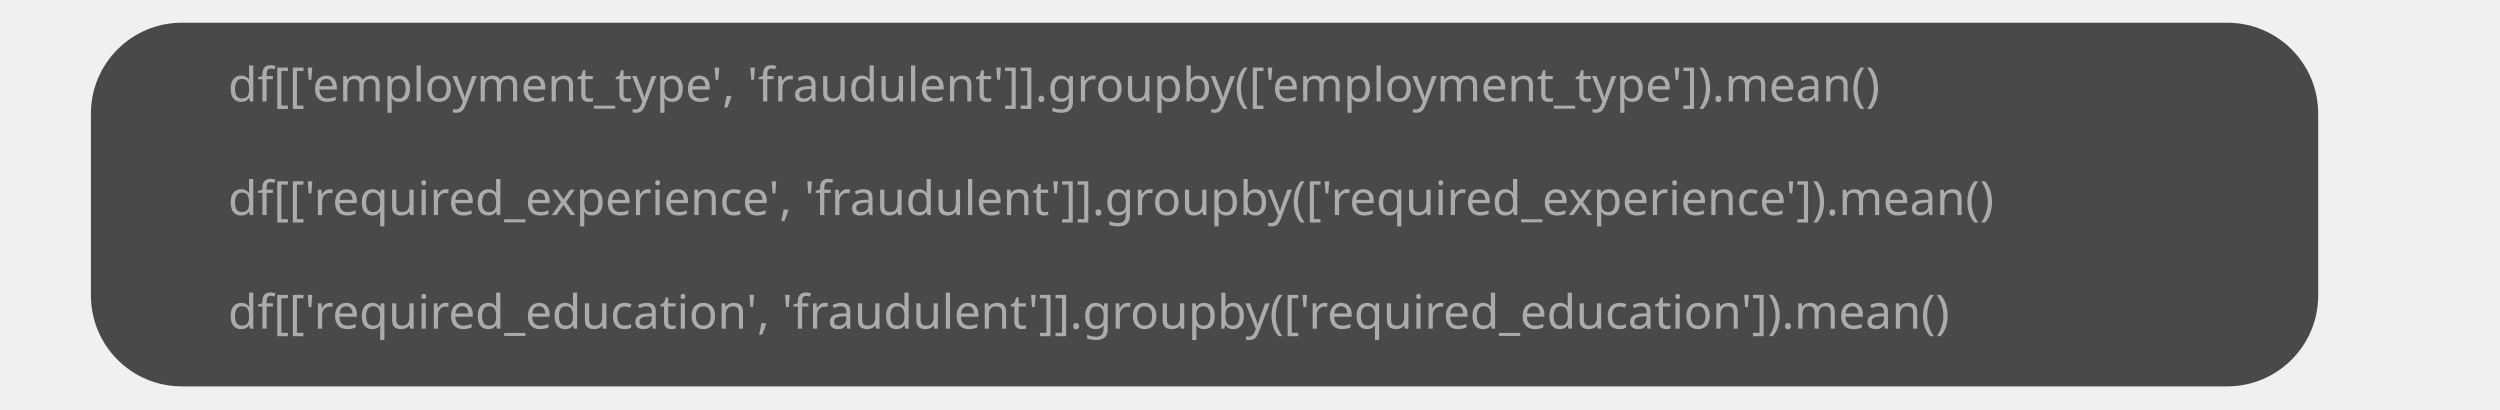
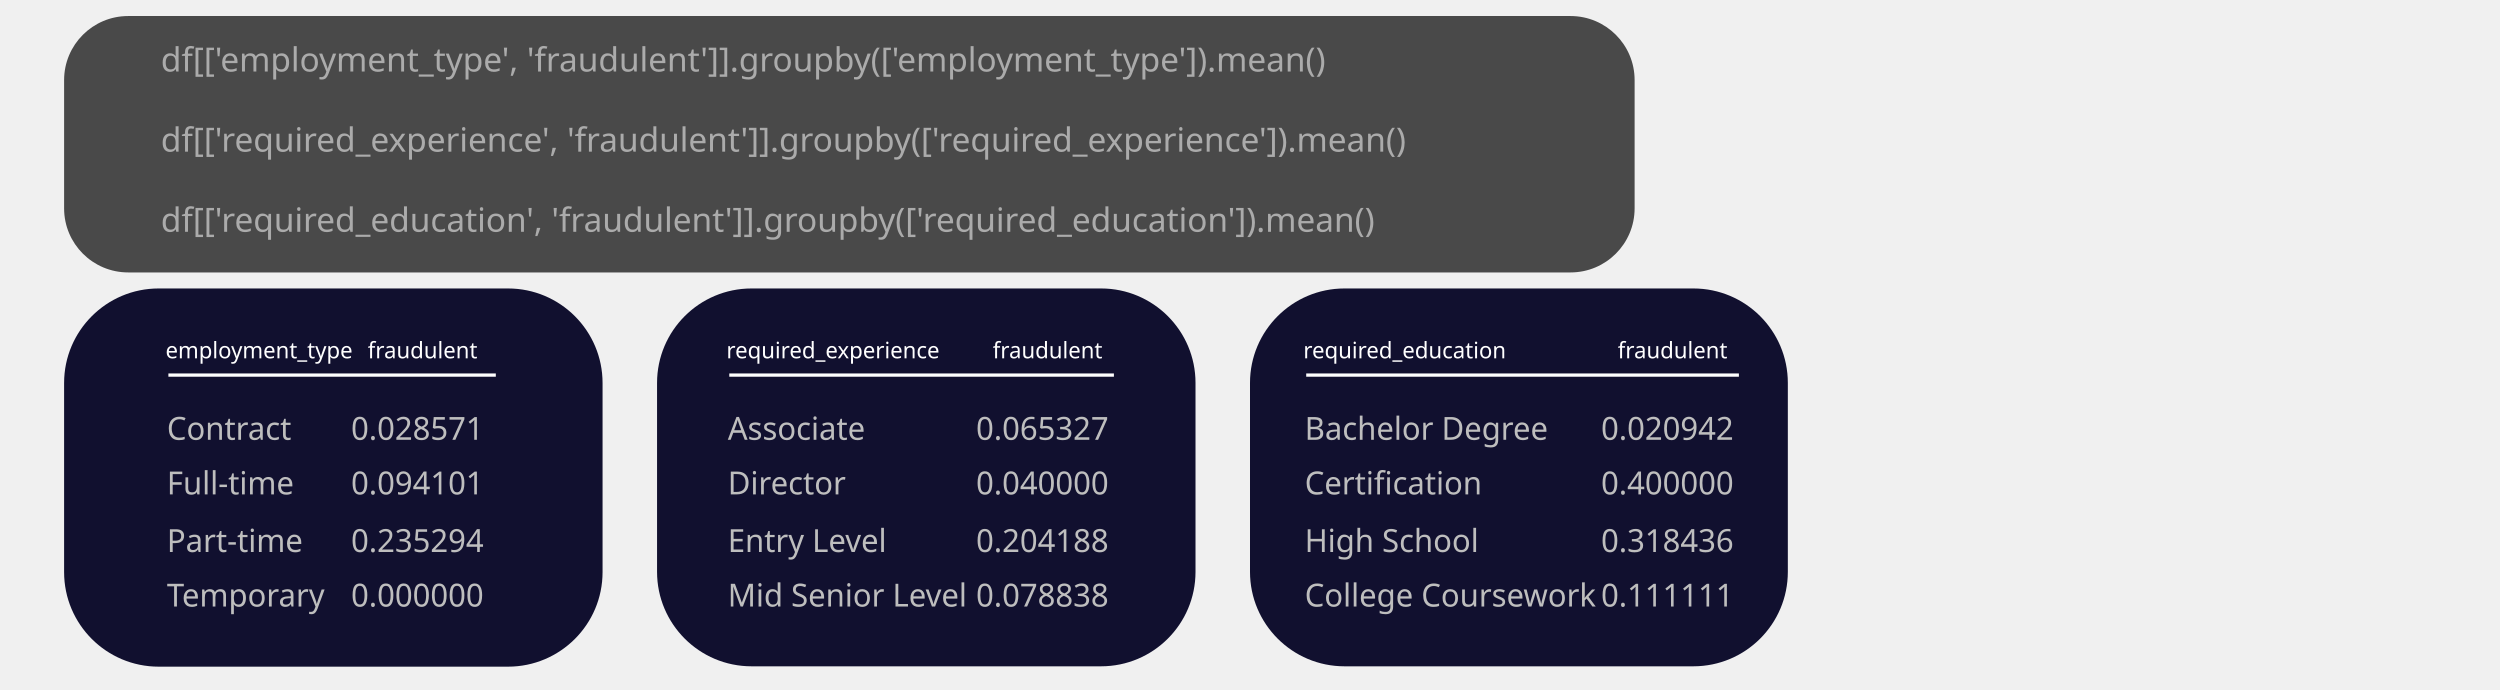
- <svg xmlns="http://www.w3.org/2000/svg" width="100%" height="100%" viewBox="0 0 110 18" version="1.1" xml:space="preserve" style="fill-rule:evenodd;clip-rule:evenodd;stroke-linejoin:round;stroke-miterlimit:2;">
-   <g transform="matrix(1,0,0,1,-351,-82)">
-     <g id="c8" transform="matrix(1.1,0,0,0.18,351,82)">
+ <svg xmlns="http://www.w3.org/2000/svg" width="100%" height="100%" viewBox="0 0 156 43" version="1.1" xml:space="preserve" style="fill-rule:evenodd;clip-rule:evenodd;stroke-linejoin:round;stroke-miterlimit:2;">
+   <g transform="matrix(1,0,0,1,-390,-2)">
+     <g id="c8" transform="matrix(1.56,0,0,0.43,390,2)">
      <rect x="0" y="0" width="100" height="100" style="fill:none;" />
-       <g transform="matrix(0.681818,0,0,1.16667,-0.909091,-11.1111)">
+       <g transform="matrix(0.480769,0,0,0.488372,-0.641026,-4.65116)">
        <g transform="matrix(10.8889,0,0,6.34921,-47.7778,-30.1587)">
          <path d="M17,10C17,8.344 16.781,7 16.51,7L5.49,7C5.219,7 5,8.344 5,10L5,16C5,17.656 5.219,19 5.49,19L16.51,19C16.781,19 17,17.656 17,16L17,10Z" style="fill:rgb(73,73,73);" />
        </g>
        <g transform="matrix(0.439254,0,0,1.56877,-10.3608,22.2042)">
          <text x="57.089px" y="5.462px" style="font-family:'MicrosoftSansSerif', 'Microsoft Sans Serif', sans-serif;font-size:6.324px;fill:rgb(171,171,171);">df[['employment_type', 'fraudulent']].groupby(['employment_type']).mean()</text>
          <text x="57.089px" y="20.64px" style="font-family:'MicrosoftSansSerif', 'Microsoft Sans Serif', sans-serif;font-size:6.324px;fill:rgb(171,171,171);">df[['required_experience', 'fraudulent']].groupby(['required_experience']).mean()</text>
          <text x="57.089px" y="35.817px" style="font-family:'MicrosoftSansSerif', 'Microsoft Sans Serif', sans-serif;font-size:6.324px;fill:rgb(171,171,171);">df[['required_education', 'fraudulent']].groupby(['required_education']).mean()</text>
        </g>
      </g>
+       <g transform="matrix(0.319242,0,0,0.332606,0.43582,37.109)">
+         <g transform="matrix(5.62229,0,0,13.7509,-21.4448,-81.9708)">
+           <path d="M17,10C17,8.344 16.056,7 14.893,7L7.107,7C5.944,7 5,8.344 5,10L5,16C5,17.656 5.944,19 7.107,19L14.893,19C16.056,19 17,17.656 17,16L17,10Z" style="fill:rgb(17,16,47);" />
+         </g>
+         <g transform="matrix(0.439254,0,0,1.56877,-5.70446,36.1882)">
+           <text x="57.089px" y="5.462px" style="font-family:'MicrosoftSansSerif', 'Microsoft Sans Serif', sans-serif;font-size:6.324px;fill:white;">employment_type</text>
+         </g>
+         <g transform="matrix(0.439254,0,0,1.56877,-5.53117,71.7516)">
+           <text x="57.089px" y="5.462px" style="font-family:'MicrosoftSansSerif', 'Microsoft Sans Serif', sans-serif;font-size:8.853px;fill:rgb(190,190,190);">Contract</text>
+         </g>
+         <g transform="matrix(0.439254,0,0,1.56877,17.5434,71.7516)">
+           <text x="57.089px" y="5.462px" style="font-family:'MicrosoftSansSerif', 'Microsoft Sans Serif', sans-serif;font-size:8.853px;fill:rgb(190,190,190);">0.028571</text>
+         </g>
+         <g transform="matrix(0.439254,0,0,1.56877,-5.53117,95.5611)">
+           <text x="57.089px" y="5.462px" style="font-family:'MicrosoftSansSerif', 'Microsoft Sans Serif', sans-serif;font-size:8.853px;fill:rgb(190,190,190);">Full-time</text>
+         </g>
+         <g transform="matrix(0.439254,0,0,1.56877,17.5434,95.5611)">
+           <text x="57.089px" y="5.462px" style="font-family:'MicrosoftSansSerif', 'Microsoft Sans Serif', sans-serif;font-size:8.853px;fill:rgb(190,190,190);">0.094101</text>
+         </g>
+         <g transform="matrix(0.439254,0,0,1.56877,-5.53117,120.696)">
+           <text x="57.089px" y="5.462px" style="font-family:'MicrosoftSansSerif', 'Microsoft Sans Serif', sans-serif;font-size:8.853px;fill:rgb(190,190,190);">Part-time</text>
+         </g>
+         <g transform="matrix(0.439254,0,0,1.56877,17.5434,120.696)">
+           <text x="57.089px" y="5.462px" style="font-family:'MicrosoftSansSerif', 'Microsoft Sans Serif', sans-serif;font-size:8.853px;fill:rgb(190,190,190);">0.235294</text>
+         </g>
+         <g transform="matrix(0.439254,0,0,1.56877,-5.53117,144.505)">
+           <text x="57.089px" y="5.462px" style="font-family:'MicrosoftSansSerif', 'Microsoft Sans Serif', sans-serif;font-size:8.853px;fill:rgb(190,190,190);">Temporary</text>
+         </g>
+         <g transform="matrix(0.439254,0,0,1.56877,17.5434,144.505)">
+           <text x="57.089px" y="5.462px" style="font-family:'MicrosoftSansSerif', 'Microsoft Sans Serif', sans-serif;font-size:8.853px;fill:rgb(190,190,190);">0.000000</text>
+         </g>
+         <g transform="matrix(0.439254,0,0,1.56877,19.6289,36.1882)">
+           <text x="57.089px" y="5.462px" style="font-family:'MicrosoftSansSerif', 'Microsoft Sans Serif', sans-serif;font-size:6.324px;fill:white;">fraudulent</text>
+         </g>
+         <g transform="matrix(2.5121e-17,-1.42857,2.9304,6.2482e-16,-144.369,419.936)">
+           <rect x="257" y="56" width="1" height="14" style="fill:white;" />
+         </g>
+       </g>
+       <g transform="matrix(0.319242,0,0,0.332606,24.1538,37.109)">
+         <g transform="matrix(5.62229,0,0,13.738,-21.4448,-81.8805)">
+           <path d="M17,10C17,8.344 16.057,7 14.895,7L7.105,7C5.943,7 5,8.344 5,10L5,16C5,17.656 5.943,19 7.105,19L14.895,19C16.057,19 17,17.656 17,16L17,10Z" style="fill:rgb(17,16,47);" />
+         </g>
+         <g transform="matrix(0.439254,0,0,1.56877,-9.72038,36.1882)">
+           <text x="57.089px" y="5.462px" style="font-family:'MicrosoftSansSerif', 'Microsoft Sans Serif', sans-serif;font-size:6.324px;fill:white;">required_experience</text>
+         </g>
+         <g transform="matrix(0.439254,0,0,1.56877,-9.54708,71.7516)">
+           <text x="57.089px" y="5.462px" style="font-family:'MicrosoftSansSerif', 'Microsoft Sans Serif', sans-serif;font-size:8.853px;fill:rgb(190,190,190);">Associate</text>
+         </g>
+         <g transform="matrix(0.439254,0,0,1.56877,21.5593,71.7516)">
+           <text x="57.089px" y="5.462px" style="font-family:'MicrosoftSansSerif', 'Microsoft Sans Serif', sans-serif;font-size:8.853px;fill:rgb(190,190,190);">0.065327</text>
+         </g>
+         <g transform="matrix(0.439254,0,0,1.56877,-9.54708,95.5611)">
+           <text x="57.089px" y="5.462px" style="font-family:'MicrosoftSansSerif', 'Microsoft Sans Serif', sans-serif;font-size:8.853px;fill:rgb(190,190,190);">Director</text>
+         </g>
+         <g transform="matrix(0.439254,0,0,1.56877,21.5593,95.5611)">
+           <text x="57.089px" y="5.462px" style="font-family:'MicrosoftSansSerif', 'Microsoft Sans Serif', sans-serif;font-size:8.853px;fill:rgb(190,190,190);">0.040000</text>
+         </g>
+         <g transform="matrix(0.439254,0,0,1.56877,-9.54708,120.696)">
+           <text x="57.089px" y="5.462px" style="font-family:'MicrosoftSansSerif', 'Microsoft Sans Serif', sans-serif;font-size:8.853px;fill:rgb(190,190,190);">Entry Level</text>
+         </g>
+         <g transform="matrix(0.439254,0,0,1.56877,21.5593,120.696)">
+           <text x="57.089px" y="5.462px" style="font-family:'MicrosoftSansSerif', 'Microsoft Sans Serif', sans-serif;font-size:8.853px;fill:rgb(190,190,190);">0.204188</text>
+         </g>
+         <g transform="matrix(0.439254,0,0,1.56877,-9.54708,144.505)">
+           <text x="57.089px" y="5.462px" style="font-family:'MicrosoftSansSerif', 'Microsoft Sans Serif', sans-serif;font-size:8.853px;fill:rgb(190,190,190);">Mid Senior Level</text>
+         </g>
+         <g transform="matrix(0.439254,0,0,1.56877,21.5593,144.505)">
+           <text x="57.089px" y="5.462px" style="font-family:'MicrosoftSansSerif', 'Microsoft Sans Serif', sans-serif;font-size:8.853px;fill:rgb(190,190,190);">0.078838</text>
+         </g>
+         <g transform="matrix(0.439254,0,0,1.56877,23.6448,36.1882)">
+           <text x="57.089px" y="5.462px" style="font-family:'MicrosoftSansSerif', 'Microsoft Sans Serif', sans-serif;font-size:6.324px;fill:white;">fraudulent</text>
+         </g>
+         <g transform="matrix(2.5121e-17,-1.42857,3.44222,7.33948e-16,-177.047,419.936)">
+           <rect x="257" y="56" width="1" height="14" style="fill:white;" />
+         </g>
+       </g>
+       <g transform="matrix(0.319242,0,0,0.332606,47.8717,37.109)">
+         <g transform="matrix(5.61575,0,0,13.738,-21.4121,-81.8805)">
+           <path d="M17,10C17,8.344 16.056,7 14.892,7L7.108,7C5.944,7 5,8.344 5,10L5,16C5,17.656 5.944,19 7.108,19L14.892,19C16.056,19 17,17.656 17,16L17,10Z" style="fill:rgb(17,16,47);" />
+         </g>
+         <g transform="matrix(0.439254,0,0,1.56877,-11.7283,36.1882)">
+           <text x="57.089px" y="5.462px" style="font-family:'MicrosoftSansSerif', 'Microsoft Sans Serif', sans-serif;font-size:6.324px;fill:white;">required_education</text>
+         </g>
+         <g transform="matrix(0.439254,0,0,1.56877,-11.555,71.7516)">
+           <text x="57.089px" y="5.462px" style="font-family:'MicrosoftSansSerif', 'Microsoft Sans Serif', sans-serif;font-size:8.853px;fill:rgb(190,190,190);">Bachelor Degree</text>
+         </g>
+         <g transform="matrix(0.439254,0,0,1.56877,25.5752,71.7516)">
+           <text x="57.089px" y="5.462px" style="font-family:'MicrosoftSansSerif', 'Microsoft Sans Serif', sans-serif;font-size:8.853px;fill:rgb(190,190,190);">0.020942</text>
+         </g>
+         <g transform="matrix(0.439254,0,0,1.56877,-11.555,95.5611)">
+           <text x="57.089px" y="5.462px" style="font-family:'MicrosoftSansSerif', 'Microsoft Sans Serif', sans-serif;font-size:8.853px;fill:rgb(190,190,190);">Certiﬁcation</text>
+         </g>
+         <g transform="matrix(0.439254,0,0,1.56877,25.5752,95.5611)">
+           <text x="57.089px" y="5.462px" style="font-family:'MicrosoftSansSerif', 'Microsoft Sans Serif', sans-serif;font-size:8.853px;fill:rgb(190,190,190);">0.400000</text>
+         </g>
+         <g transform="matrix(0.439254,0,0,1.56877,-11.555,120.696)">
+           <text x="57.089px" y="5.462px" style="font-family:'MicrosoftSansSerif', 'Microsoft Sans Serif', sans-serif;font-size:8.853px;fill:rgb(190,190,190);">High School</text>
+         </g>
+         <g transform="matrix(0.439254,0,0,1.56877,25.5752,120.696)">
+           <text x="57.089px" y="5.462px" style="font-family:'MicrosoftSansSerif', 'Microsoft Sans Serif', sans-serif;font-size:8.853px;fill:rgb(190,190,190);">0.318436</text>
+         </g>
+         <g transform="matrix(0.439254,0,0,1.56877,-11.555,144.505)">
+           <text x="57.089px" y="5.462px" style="font-family:'MicrosoftSansSerif', 'Microsoft Sans Serif', sans-serif;font-size:8.853px;fill:rgb(190,190,190);">College Coursework</text>
+         </g>
+         <g transform="matrix(0.439254,0,0,1.56877,25.5752,144.505)">
+           <text x="57.089px" y="5.462px" style="font-family:'MicrosoftSansSerif', 'Microsoft Sans Serif', sans-serif;font-size:8.853px;fill:rgb(190,190,190);">0.111111</text>
+         </g>
+         <g transform="matrix(0.439254,0,0,1.56877,27.6607,36.1882)">
+           <text x="57.089px" y="5.462px" style="font-family:'MicrosoftSansSerif', 'Microsoft Sans Serif', sans-serif;font-size:6.324px;fill:white;">fraudulent</text>
+         </g>
+         <g transform="matrix(2.5121e-17,-1.42857,3.87249,8.25692e-16,-203.15,419.936)">
+           <rect x="257" y="56" width="1" height="14" style="fill:white;" />
+         </g>
+       </g>
    </g>
  </g>
</svg>
